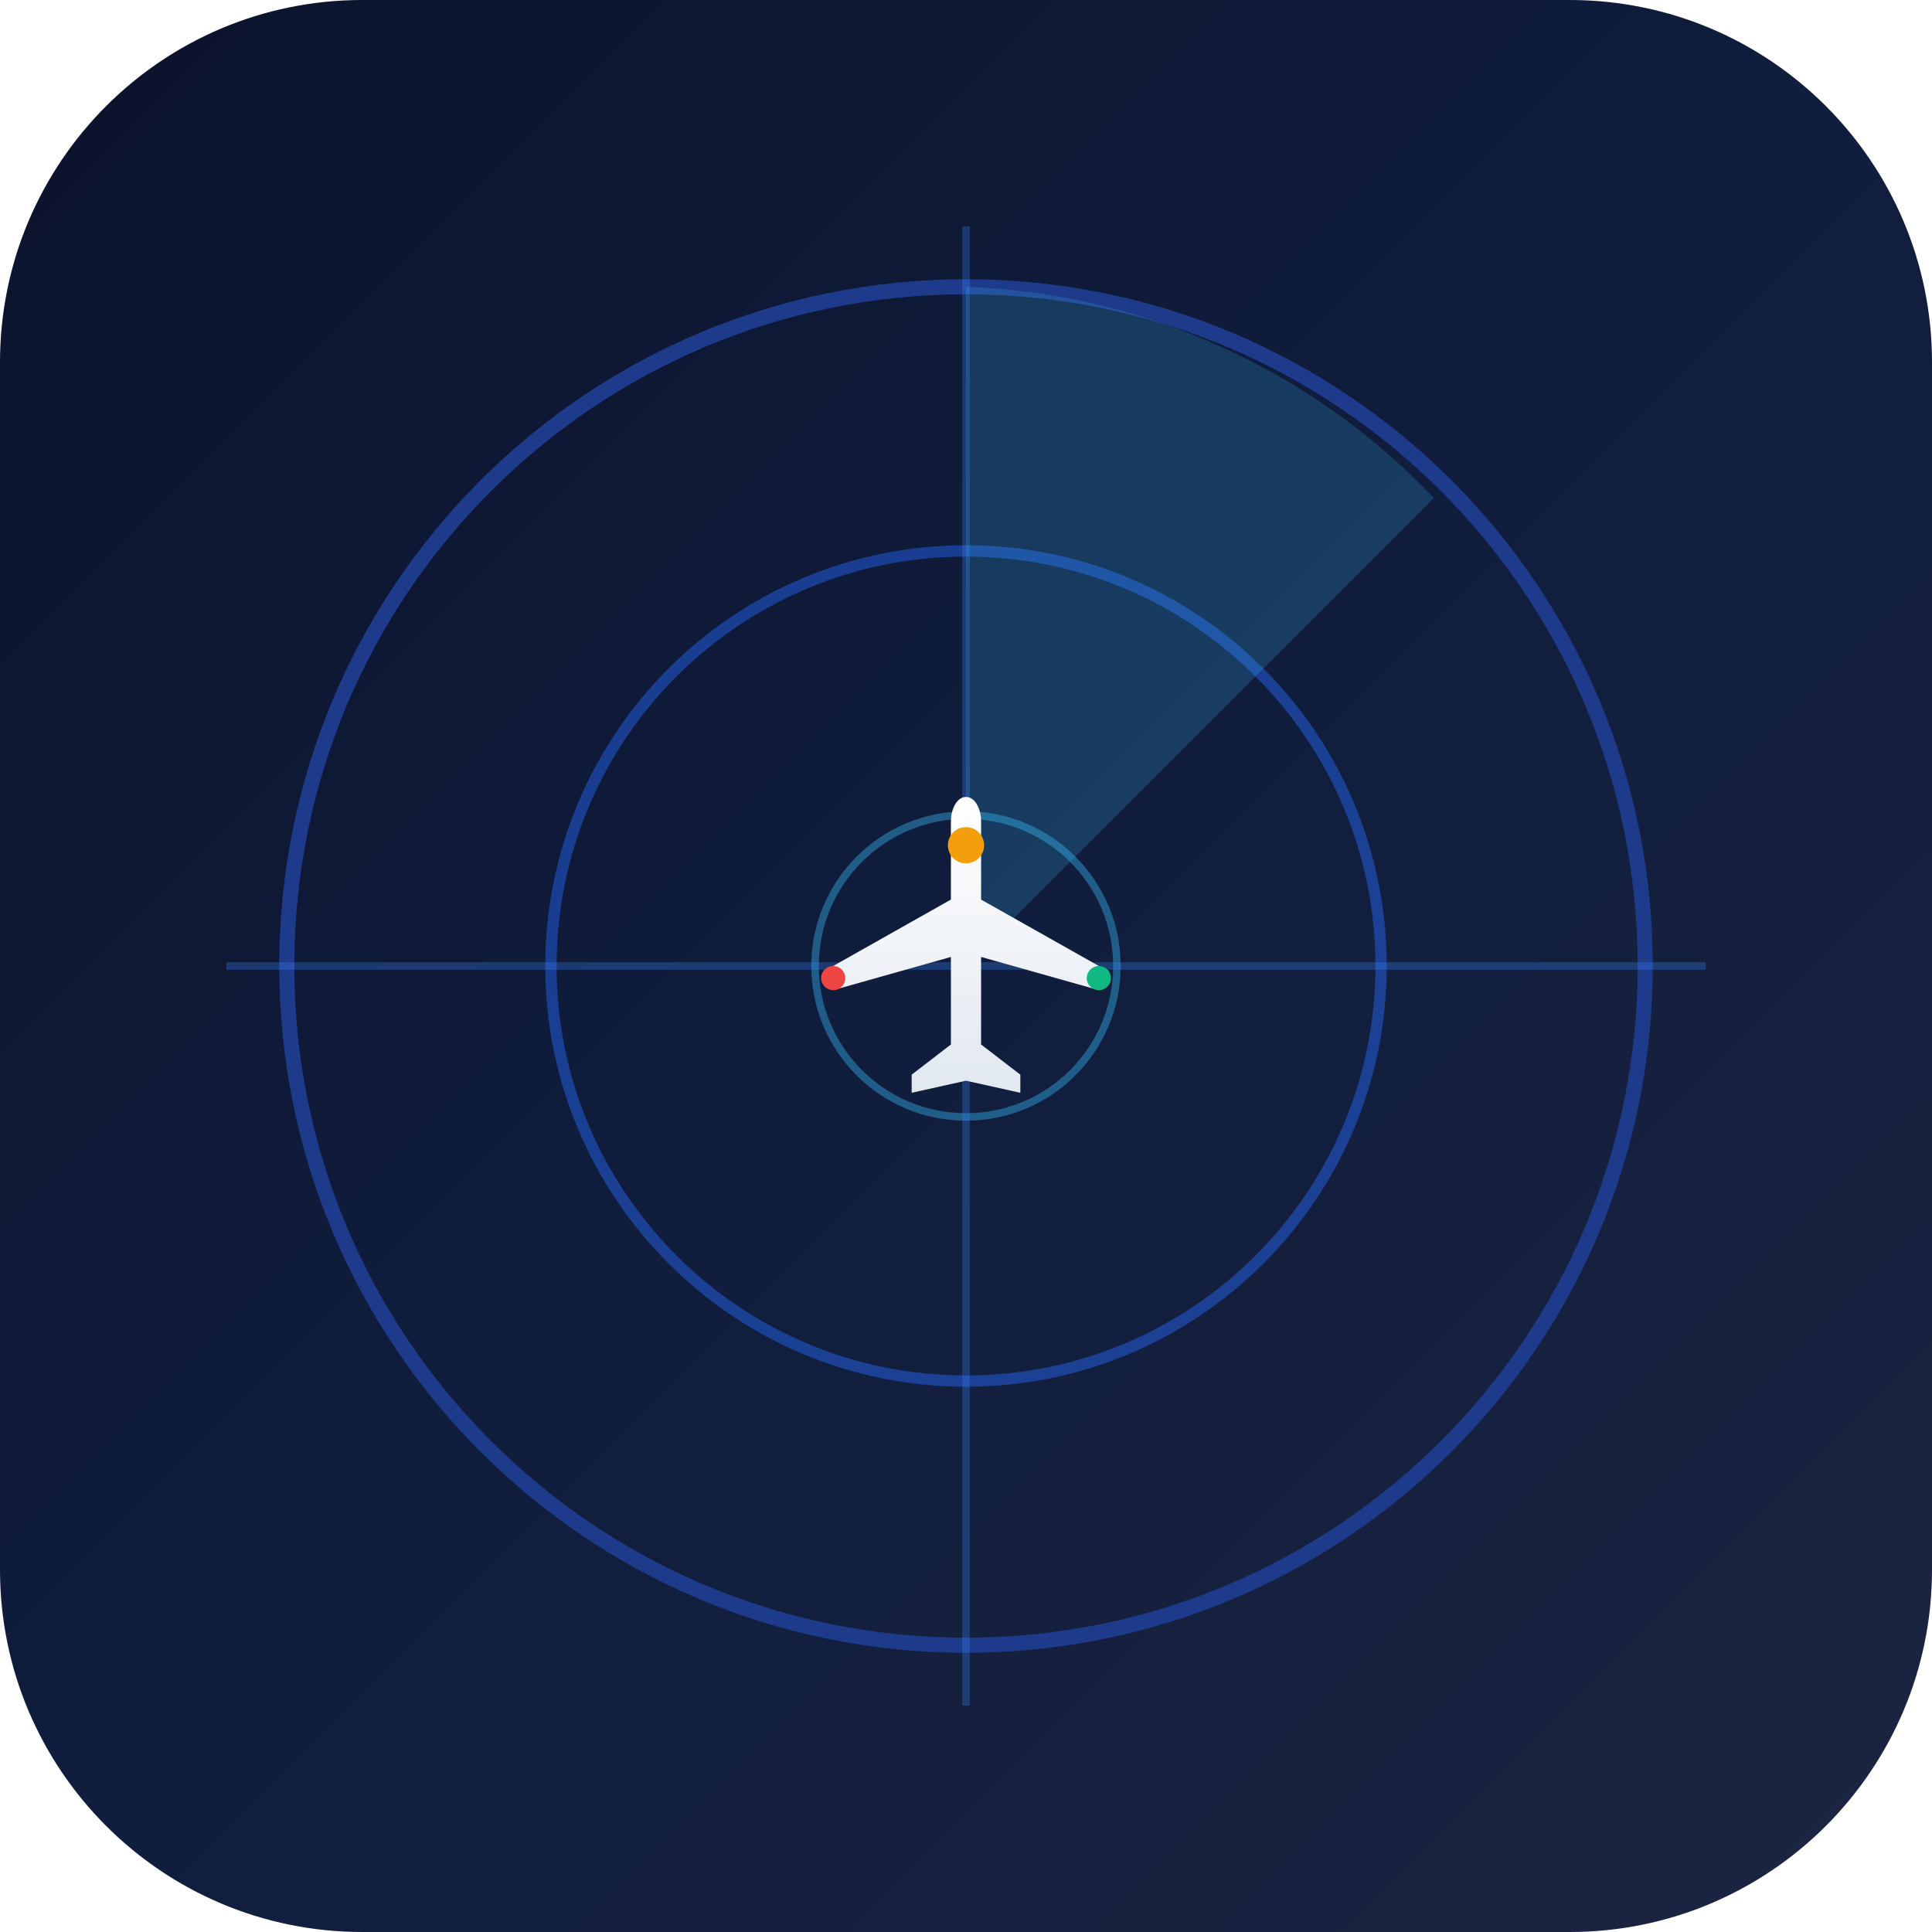
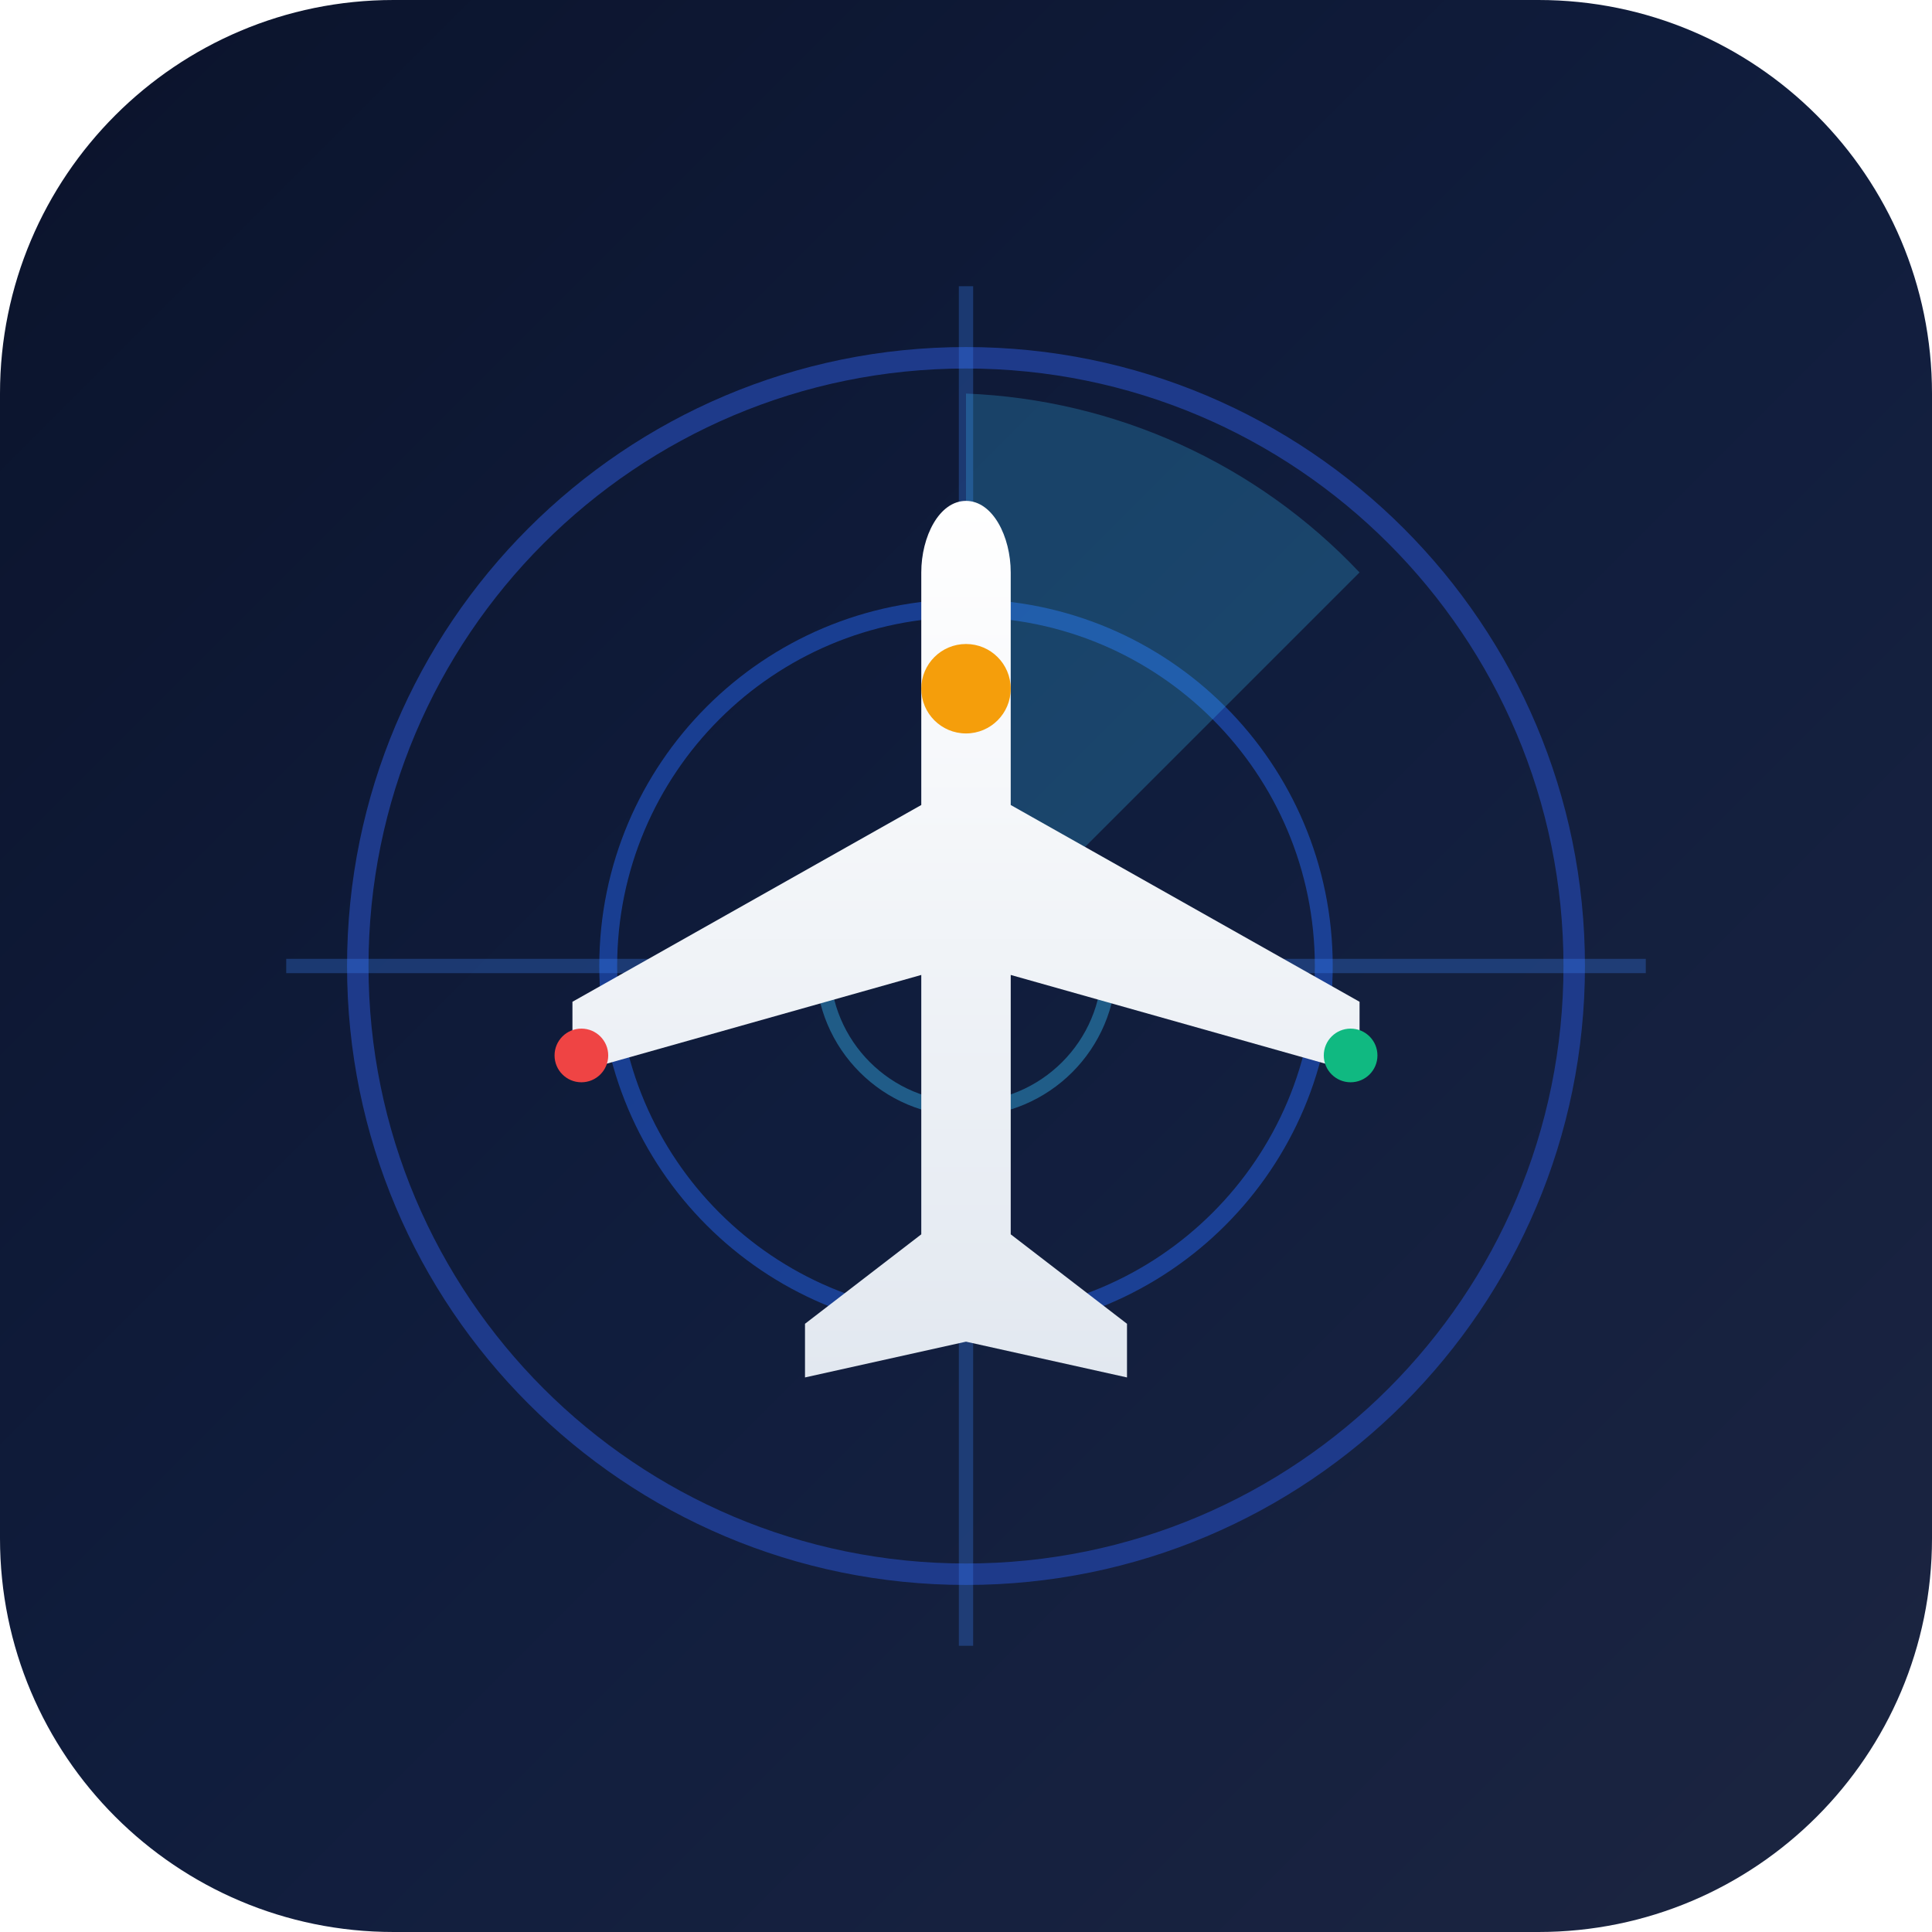
- <svg xmlns="http://www.w3.org/2000/svg" viewBox="0 0 512 512" width="512" height="512">
+ <svg xmlns="http://www.w3.org/2000/svg" viewBox="0 0 108 108" width="108" height="108">
  <defs>
    <linearGradient id="bgGrad" x1="0%" y1="0%" x2="100%" y2="100%">
      <stop offset="0%" stop-color="#0B132B" />
      <stop offset="50%" stop-color="#101D3D" />
      <stop offset="100%" stop-color="#1C2541" />
    </linearGradient>
    <linearGradient id="planeGrad" x1="0%" y1="0%" x2="0%" y2="100%">
      <stop offset="0%" stop-color="#FFFFFF" />
      <stop offset="100%" stop-color="#E2E8F0" />
    </linearGradient>
  </defs>
-   <rect width="512" height="512" rx="96" fill="url(#bgGrad)" />
-   <circle cx="256" cy="256" r="180" fill="none" stroke="#1E3A8A" stroke-width="4" />
-   <circle cx="256" cy="256" r="110" fill="none" stroke="#2563EB" stroke-width="3" stroke-opacity="0.5" />
-   <circle cx="256" cy="256" r="40" fill="none" stroke="#38BDF8" stroke-width="2" stroke-opacity="0.4" />
-   <line x1="256" y1="60" x2="256" y2="452" stroke="#3B82F6" stroke-width="2" stroke-opacity="0.3" />
-   <line x1="60" y1="256" x2="452" y2="256" stroke="#3B82F6" stroke-width="2" stroke-opacity="0.3" />
-   <path d="M256,256 L380,132 A180,180 0 0,0 256,76 Z" fill="#38BDF8" fill-opacity="0.2" />
-   <g transform="translate(256, 256) scale(1.6) translate(-54, -54)">
-     <path d="M54,26 C52.5,26 51.5,28 51.5,30 L51.5,43 L32,54 L32,58 L51.5,52.5 L51.5,67 L45,72 L45,75 L54,73 L63,75 L63,72 L56.5,67 L56.5,52.5 L76,58 L76,54 L56.5,43 L56.5,30 C56.5,28 55.5,26 54,26 Z" fill="url(#planeGrad)" />
-     <circle cx="54" cy="34" r="3" fill="#F59E0B" />
-     <circle cx="32" cy="56" r="2" fill="#EF4444" />
-     <circle cx="76" cy="56" r="2" fill="#10B981" />
-   </g>
+   <rect width="108" height="108" rx="22" fill="url(#bgGrad)" />
+   <circle cx="54" cy="54" r="34" fill="none" stroke="#1E3A8A" stroke-width="1.2" />
+   <circle cx="54" cy="54" r="20" fill="none" stroke="#2563EB" stroke-width="1" stroke-opacity="0.5" />
+   <circle cx="54" cy="54" r="8" fill="none" stroke="#38BDF8" stroke-width="0.8" stroke-opacity="0.4" />
+   <line x1="54" y1="16" x2="54" y2="92" stroke="#3B82F6" stroke-width="0.8" stroke-opacity="0.3" />
+   <line x1="16" y1="54" x2="92" y2="54" stroke="#3B82F6" stroke-width="0.8" stroke-opacity="0.3" />
+   <path d="M54,54 L76,32 A32,32 0 0,0 54,22 Z" fill="#38BDF8" fill-opacity="0.25" />
+   <path d="M54,28 C52.5,28 51.5,30 51.5,32 L51.5,45 L32,56 L32,60 L51.5,54.5 L51.5,69 L45,74 L45,77 L54,75 L63,77 L63,74 L56.5,69 L56.5,54.5 L76,60 L76,56 L56.5,45 L56.5,32 C56.5,30 55.5,28 54,28 Z" fill="url(#planeGrad)" />
+   <circle cx="54" cy="38.5" r="2.5" fill="#F59E0B" />
+   <circle cx="32.5" cy="59" r="1.5" fill="#EF4444" />
+   <circle cx="75.5" cy="59" r="1.5" fill="#10B981" />
</svg>
